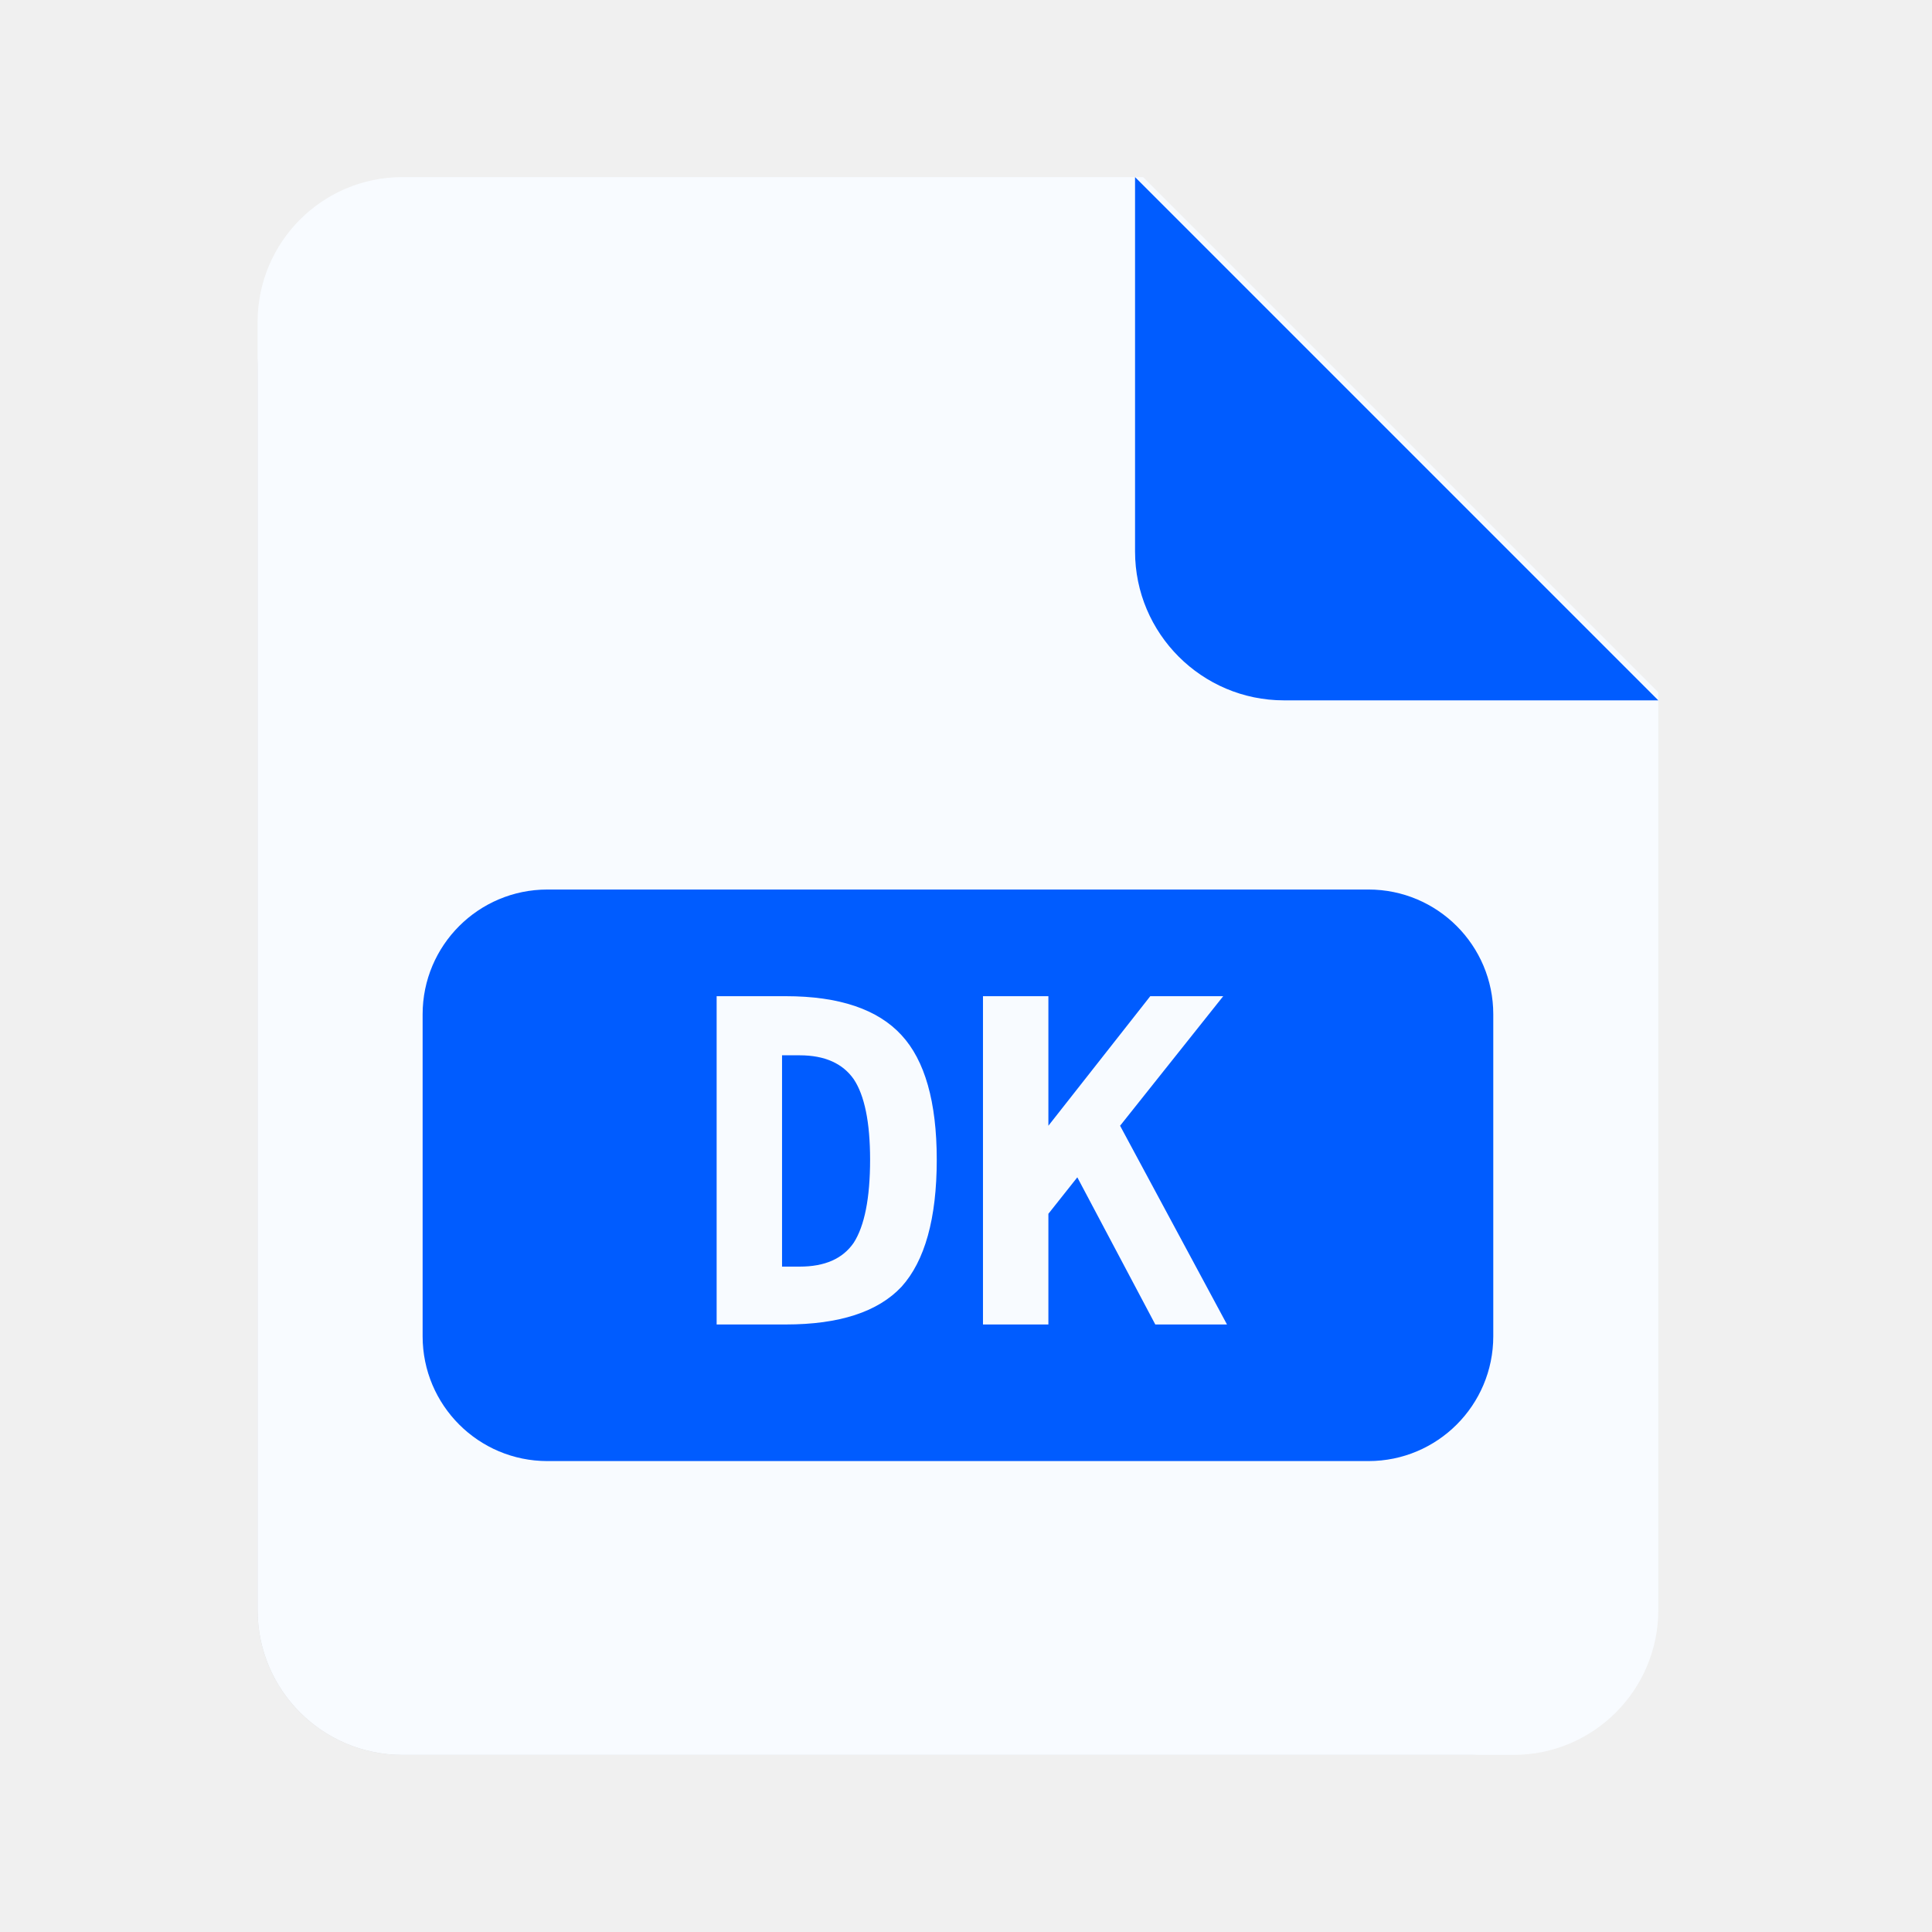
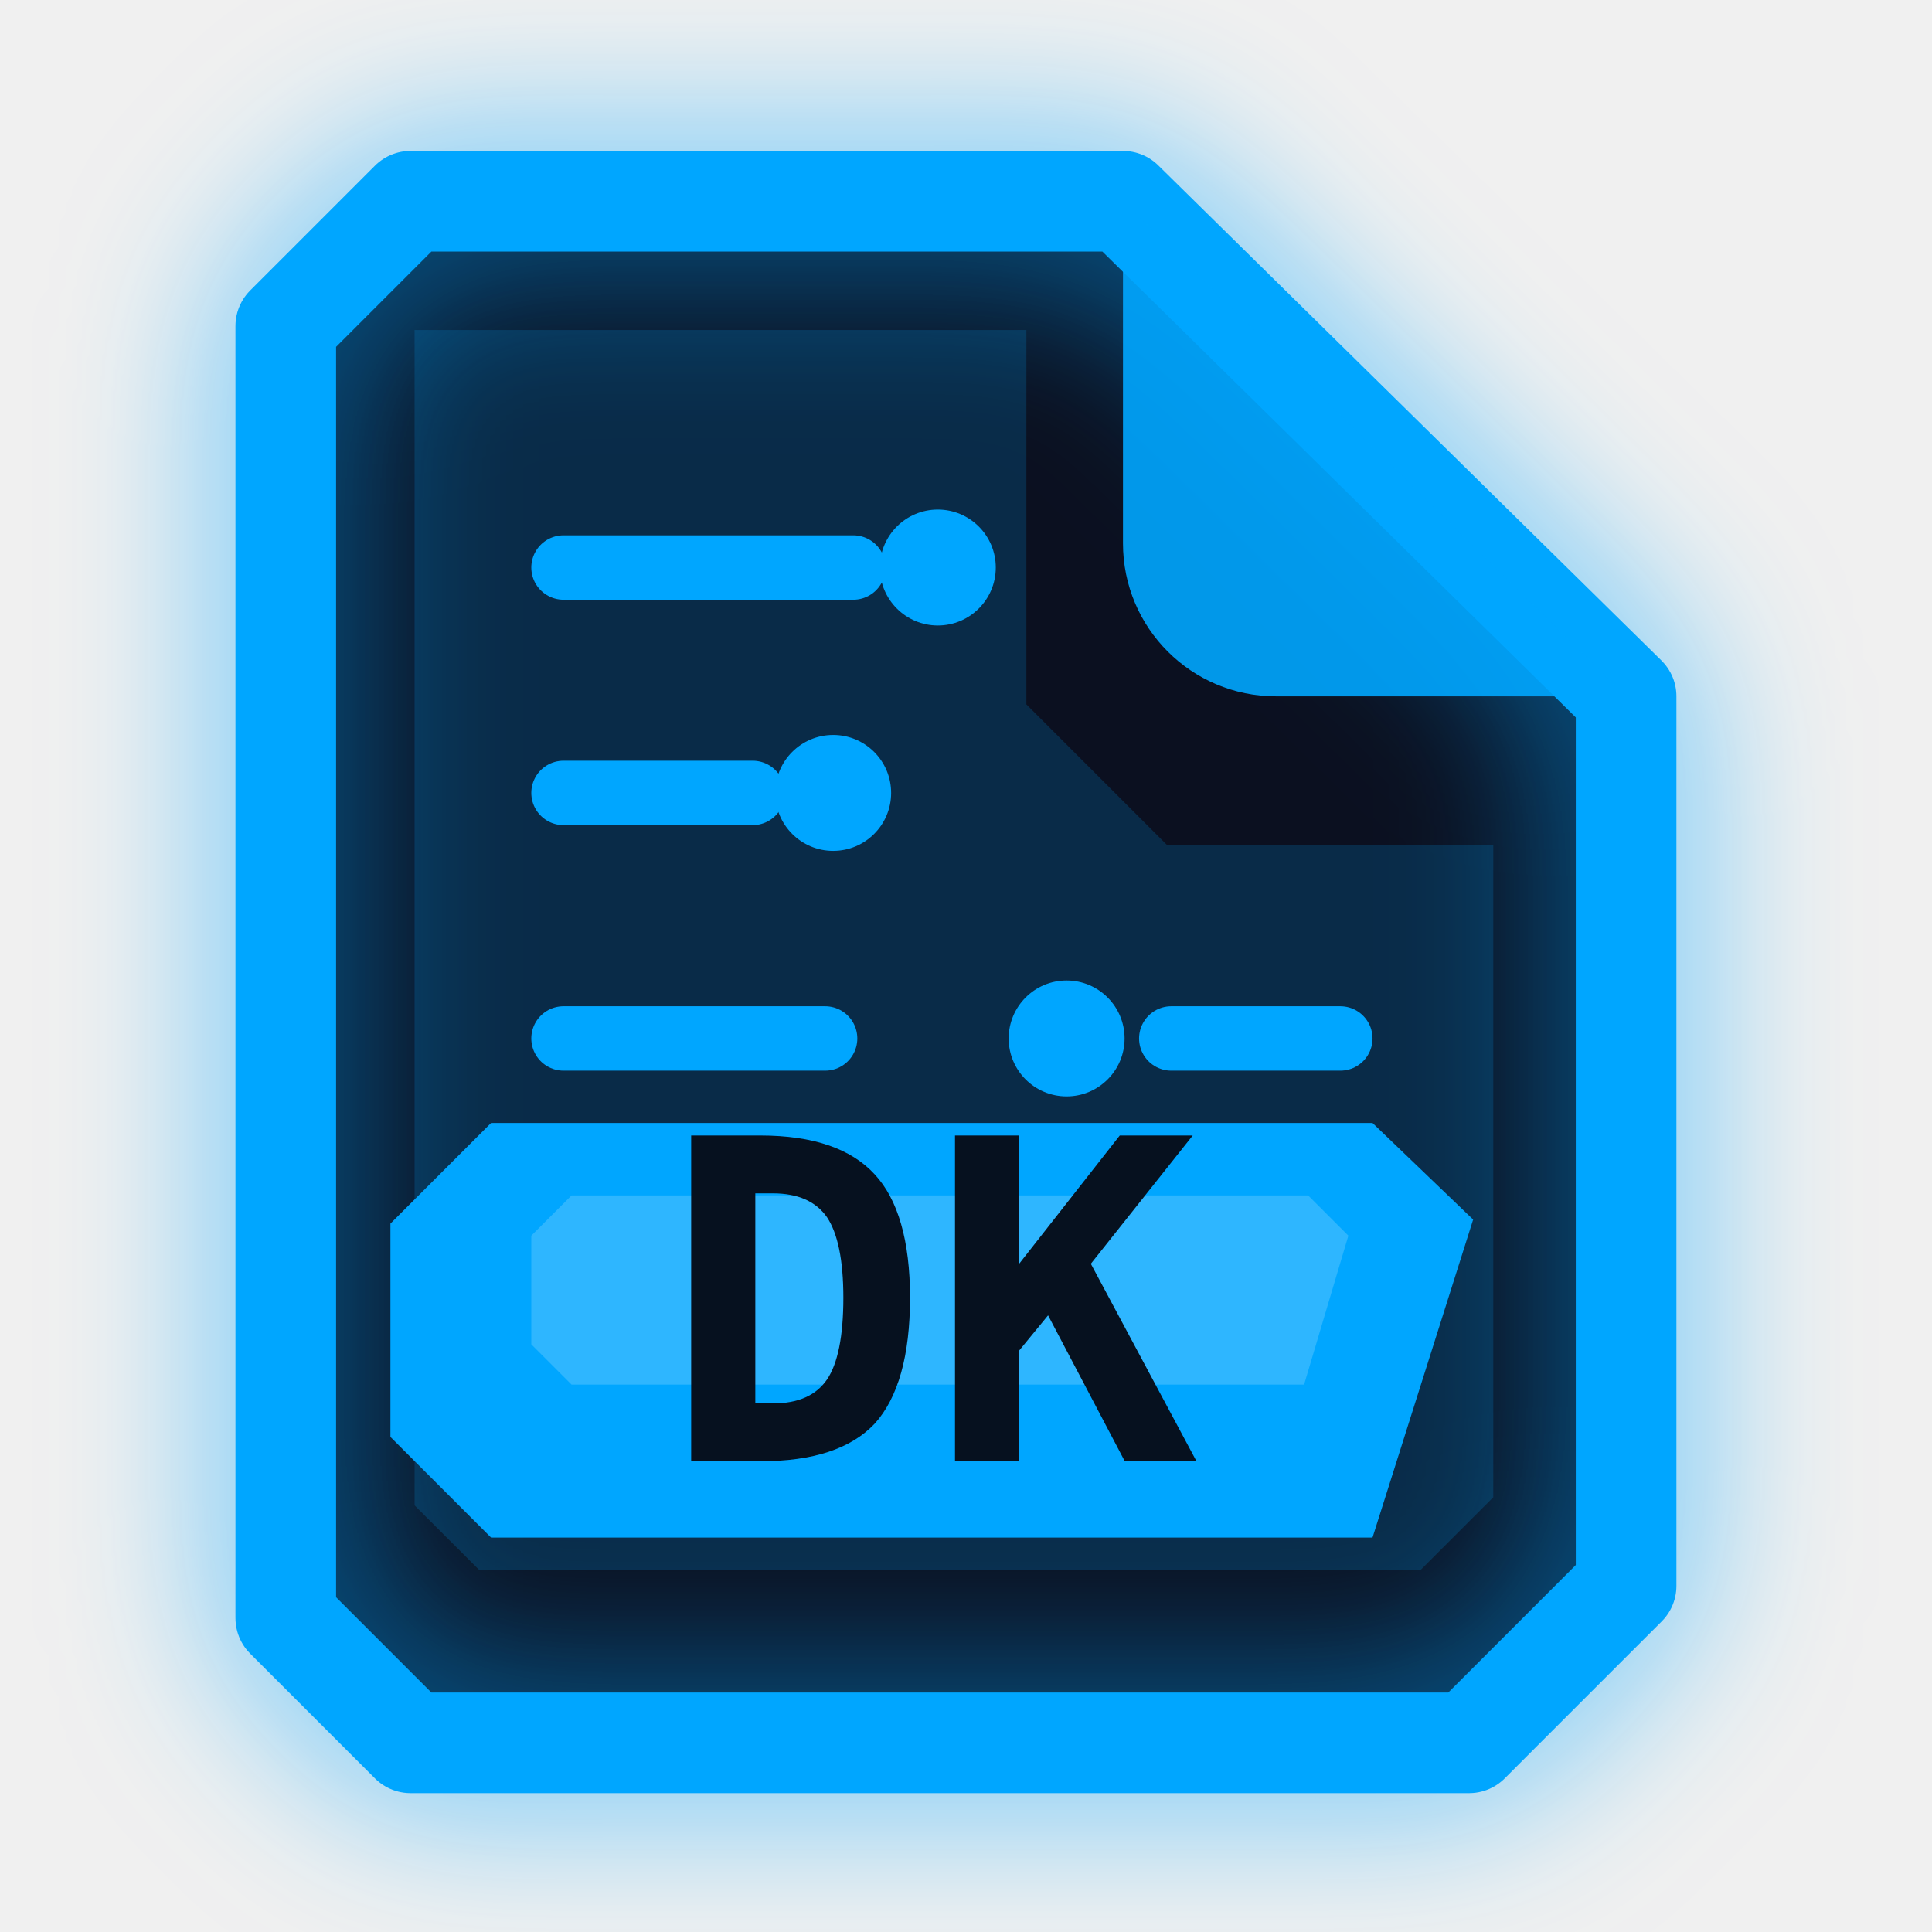
<svg xmlns="http://www.w3.org/2000/svg" width="24" height="24" viewBox="0 0 24 24">
-   <path fill="#0B1020" opacity=".14" d="M5 2.8h9.2L20 8.6V20a1.8 1.8 0 0 1-1.8 1.8H5A1.8 1.8 0 0 1 3.2 20V4.6A1.8 1.8 0 0 1 5 2.8Z" />
-   <path fill="#F8FBFF" d="M5 2.2h9.2L20.6 8.6V20A1.8 1.8 0 0 1 18.8 21.8H5A1.8 1.8 0 0 1 3.2 20V4A1.8 1.8 0 0 1 5 2.2Z" />
-   <path fill="#005CFF" d="M14.1 2.2v4.65c0 1.02.83 1.85 1.85 1.85h4.65L14.1 2.2Z" />
-   <rect x="5.25" y="11.05" width="13.3" height="7.1" rx="1.55" fill="#005CFF" />
-   <text x="11.9" y="16.45" text-anchor="middle" font-family="SF Mono, Menlo, monospace" font-size="5.6" font-weight="800" fill="#F8FBFF">DK</text>
+   <defs>
+     <filter id="glow" x="-40%" y="-40%" width="180%" height="180%">
+       <feDropShadow dx="0" dy="0" stdDeviation="1.05" flood-color="#00A6FF" flood-opacity=".72" />
+     </filter>
+   </defs>
+   <path fill="#0B1020" d="M5.1 2.5h8.85l6.25 6.15v11.05l-1.95 1.95H5.1L3.55 20.1V4.05L5.1 2.5Z" />
+   <path fill="#00A6FF" opacity=".18" d="M5.15 4.1h7.6v4.65l1.75 1.75h4.05v8.1l-.9.9H5.95l-.8-.8V4.1Z" />
+   <path fill="none" stroke="#00A6FF" stroke-linejoin="round" stroke-width="1.25" d="M5.1 2.5h8.85l6.25 6.15v11.05l-1.95 1.95H5.1L3.55 20.1V4.05L5.1 2.5Z" filter="url(#glow)" />
+   <path fill="#00A6FF" opacity=".9" d="M13.95 2.5v4.25c0 1.05.85 1.9 1.9 1.9h4.35L13.95 2.5Z" />
+   <path fill="none" stroke="#00A6FF" stroke-linecap="round" stroke-width=".8" d="M7 7.05h3.6m-3.6 2.8h2.35m5.2 3.05h2.1m-9.65 0h3.25m-3.25 5.15h2.2" />
+   <circle cx="11.65" cy="7.05" r=".72" fill="#00A6FF" />
+   <circle cx="10.35" cy="9.85" r=".72" fill="#00A6FF" />
+   <circle cx="13.25" cy="12.9" r=".72" fill="#00A6FF" />
+   <path fill="#00A6FF" d="M6.1 13.95h10.95l1.25 1.2-1.25 3.95H6.1l-1.25-1.25v-2.65l1.25-1.25Z" />
+   <path fill="#FFFFFF" opacity=".18" d="M7.1 14.85h9.15l.5.5-.55 1.85H7.1l-.5-.5v-1.35l.5-.5Z" />
+   <text x="11.55" y="18.15" text-anchor="middle" font-family="SF Mono, Menlo, monospace" font-size="5.55" font-weight="900" fill="#06111F">DK</text>
</svg>
